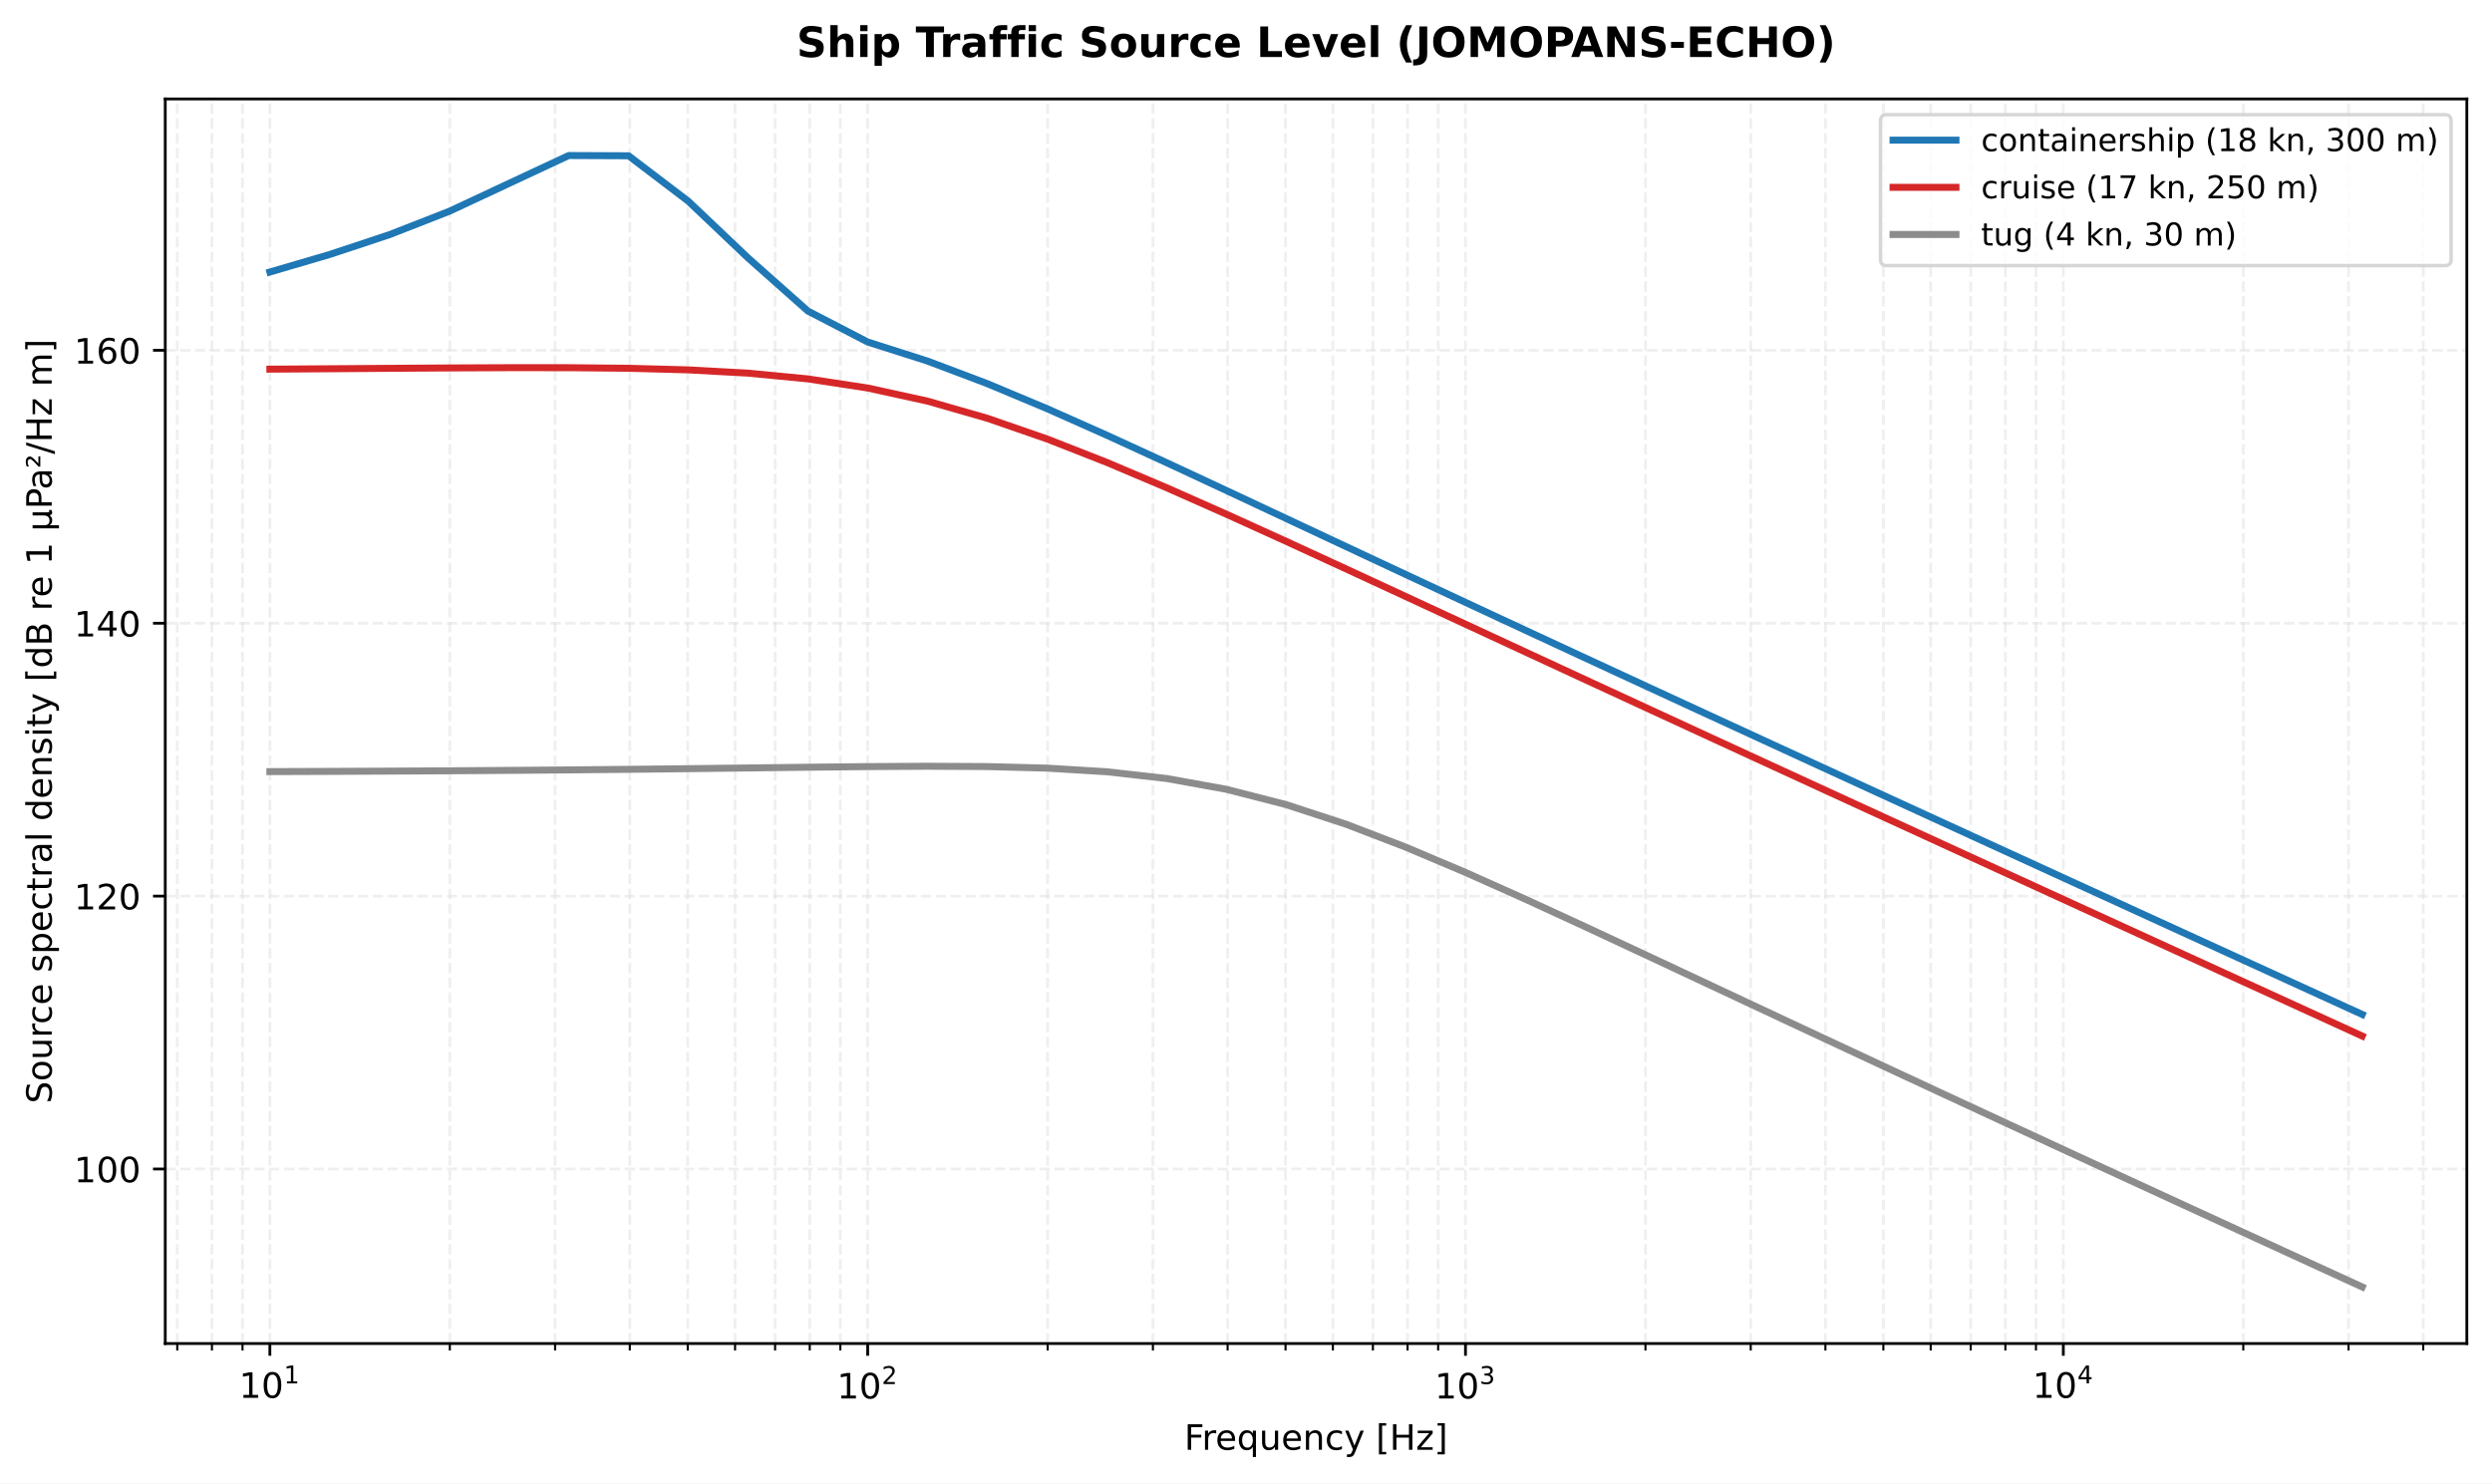
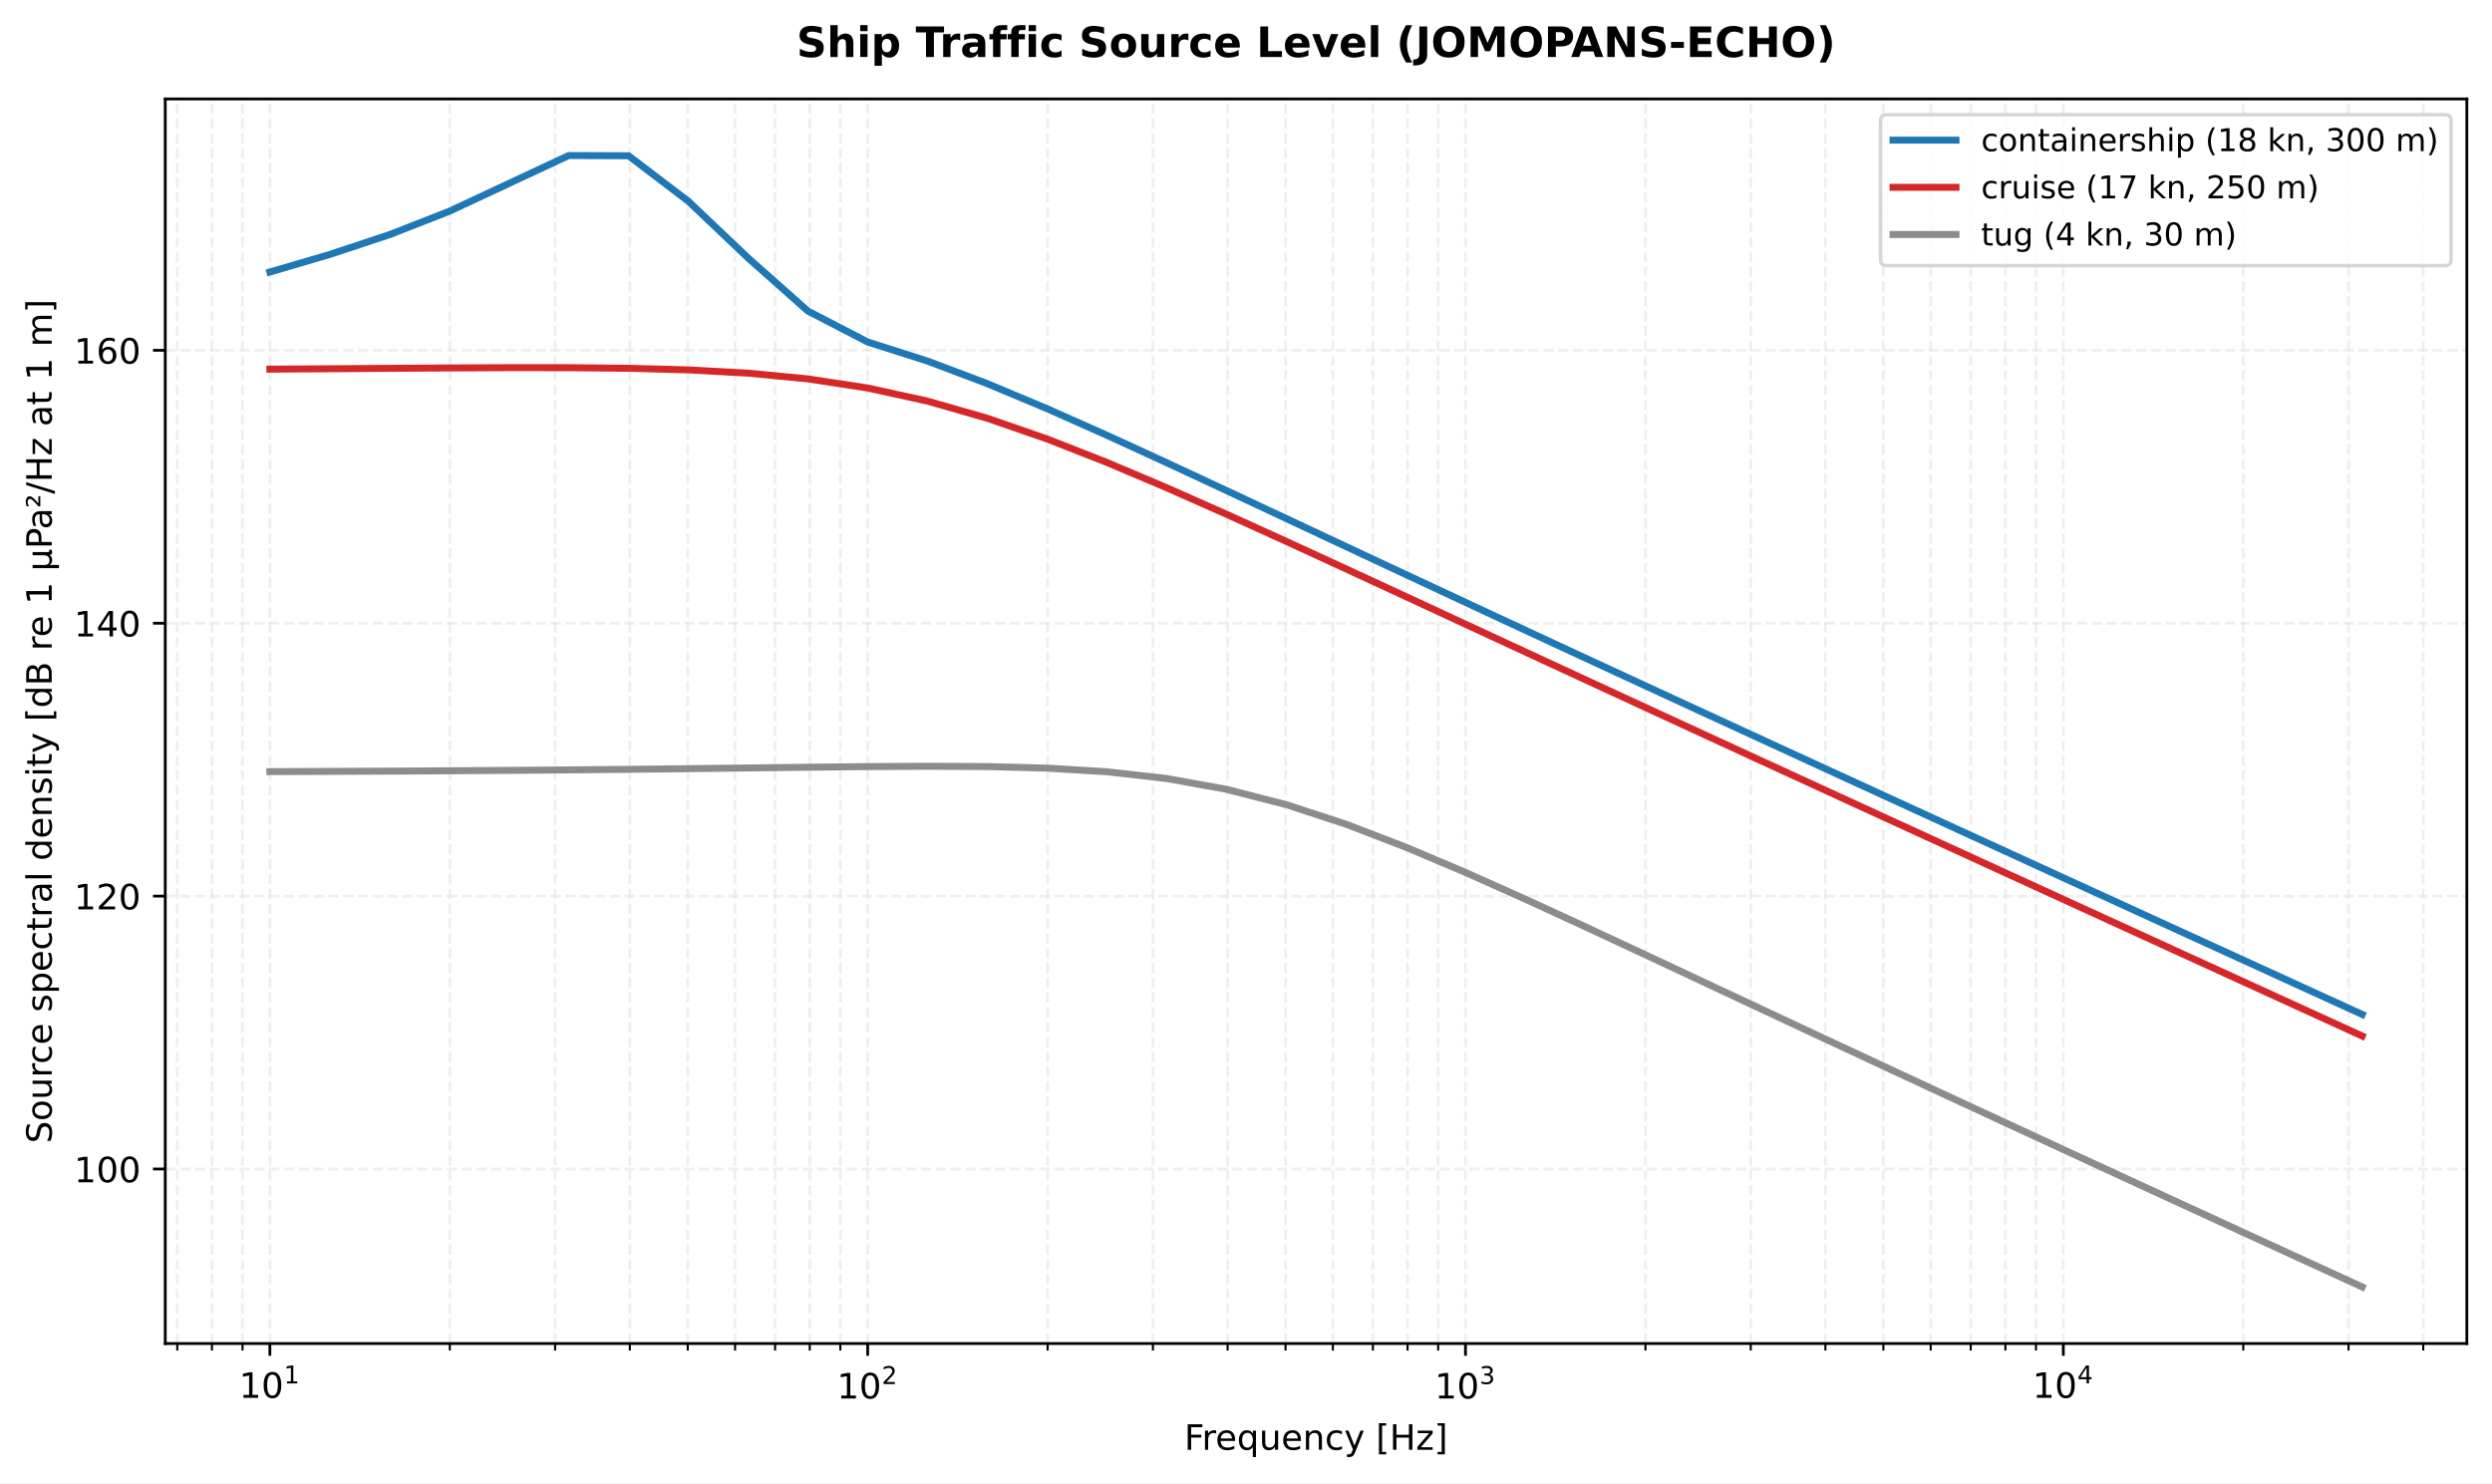
<svg xmlns="http://www.w3.org/2000/svg" xmlns:xlink="http://www.w3.org/1999/xlink" width="713.086pt" height="424.517pt" viewBox="0 0 713.086 424.517" version="1.1">
  <defs>
    <style type="text/css">*{stroke-linejoin: round; stroke-linecap: butt}</style>
  </defs>
  <g id="figure_1">
    <g id="patch_1">
      <path d="M 0 424.517  L 713.086 424.517  L 713.086 0  L 0 0  z " style="fill: #ffffff" />
    </g>
    <g id="axes_1">
      <g id="patch_2">
        <path d="M 47.288 384.513  L 705.886 384.513  L 705.886 28.318  L 47.288 28.318  z " style="fill: #ffffff" />
      </g>
      <g id="matplotlib.axis_1">
        <g id="xtick_1">
          <g id="line2d_1">
            <path d="M 77.225 384.513  L 77.225 28.318  " clip-path="url(#p85bc5ae9e0)" style="fill: none; stroke-dasharray: 2.96,1.28; stroke-dashoffset: 0; stroke: #e0e0e0; stroke-opacity: 0.5; stroke-width: 0.8" />
          </g>
          <g id="line2d_2">
            <defs>
              <path id="m3d27035b55" d="M 0 0  L 0 3.5  " style="stroke: #000000; stroke-width: 0.8" />
            </defs>
            <g>
              <use xlink:href="#m3d27035b55" x="77.225" y="384.513" style="stroke: #000000; stroke-width: 0.8" />
            </g>
          </g>
          <g id="text_1">
            <g transform="translate(68.42454 400.8134)">
              <text>
                <tspan x="0" y="-0.762" style="font-size: 10px; font-family: 'DejaVu Sans'">1</tspan>
                <tspan x="6.362" y="-0.762" style="font-size: 10px; font-family: 'DejaVu Sans'">0</tspan>
                <tspan x="12.82" y="-4.892" style="font-size: 7px; font-family: 'DejaVu Sans'">1</tspan>
              </text>
            </g>
          </g>
        </g>
        <g id="xtick_2">
          <g id="line2d_3">
            <path d="M 248.289 384.513  L 248.289 28.318  " clip-path="url(#p85bc5ae9e0)" style="fill: none; stroke-dasharray: 2.96,1.28; stroke-dashoffset: 0; stroke: #e0e0e0; stroke-opacity: 0.5; stroke-width: 0.8" />
          </g>
          <g id="line2d_4">
            <g>
              <use xlink:href="#m3d27035b55" x="248.289" y="384.513" style="stroke: #000000; stroke-width: 0.8" />
            </g>
          </g>
          <g id="text_2">
            <g transform="translate(239.4889 400.9134)">
              <text>
                <tspan x="0" y="-0.675" style="font-size: 10px; font-family: 'DejaVu Sans'">1</tspan>
                <tspan x="6.362" y="-0.675" style="font-size: 10px; font-family: 'DejaVu Sans'">0</tspan>
                <tspan x="12.82" y="-4.805" style="font-size: 7px; font-family: 'DejaVu Sans'">2</tspan>
              </text>
            </g>
          </g>
        </g>
        <g id="xtick_3">
          <g id="line2d_5">
            <path d="M 419.353 384.513  L 419.353 28.318  " clip-path="url(#p85bc5ae9e0)" style="fill: none; stroke-dasharray: 2.96,1.28; stroke-dashoffset: 0; stroke: #e0e0e0; stroke-opacity: 0.5; stroke-width: 0.8" />
          </g>
          <g id="line2d_6">
            <g>
              <use xlink:href="#m3d27035b55" x="419.353" y="384.513" style="stroke: #000000; stroke-width: 0.8" />
            </g>
          </g>
          <g id="text_3">
            <g transform="translate(410.5532 400.9134)">
              <text>
                <tspan x="0" y="-0.675" style="font-size: 10px; font-family: 'DejaVu Sans'">1</tspan>
                <tspan x="6.362" y="-0.675" style="font-size: 10px; font-family: 'DejaVu Sans'">0</tspan>
                <tspan x="12.82" y="-4.805" style="font-size: 7px; font-family: 'DejaVu Sans'">3</tspan>
              </text>
            </g>
          </g>
        </g>
        <g id="xtick_4">
          <g id="line2d_7">
            <path d="M 590.418 384.513  L 590.418 28.318  " clip-path="url(#p85bc5ae9e0)" style="fill: none; stroke-dasharray: 2.96,1.28; stroke-dashoffset: 0; stroke: #e0e0e0; stroke-opacity: 0.5; stroke-width: 0.8" />
          </g>
          <g id="line2d_8">
            <g>
              <use xlink:href="#m3d27035b55" x="590.418" y="384.513" style="stroke: #000000; stroke-width: 0.8" />
            </g>
          </g>
          <g id="text_4">
            <g transform="translate(581.6175 400.8134)">
              <text>
                <tspan x="0" y="-0.762" style="font-size: 10px; font-family: 'DejaVu Sans'">1</tspan>
                <tspan x="6.362" y="-0.762" style="font-size: 10px; font-family: 'DejaVu Sans'">0</tspan>
                <tspan x="12.82" y="-4.892" style="font-size: 7px; font-family: 'DejaVu Sans'">4</tspan>
              </text>
            </g>
          </g>
        </g>
        <g id="xtick_5">
          <g id="line2d_9">
            <path d="M 50.726 384.513  L 50.726 28.318  " clip-path="url(#p85bc5ae9e0)" style="fill: none; stroke-dasharray: 2.96,1.28; stroke-dashoffset: 0; stroke: #e0e0e0; stroke-opacity: 0.5; stroke-width: 0.8" />
          </g>
          <g id="line2d_10">
            <defs>
              <path id="md1b22fa4b4" d="M 0 0  L 0 2  " style="stroke: #000000; stroke-width: 0.6" />
            </defs>
            <g>
              <use xlink:href="#md1b22fa4b4" x="50.726" y="384.513" style="stroke: #000000; stroke-width: 0.6" />
            </g>
          </g>
        </g>
        <g id="xtick_6">
          <g id="line2d_11">
            <path d="M 60.647 384.513  L 60.647 28.318  " clip-path="url(#p85bc5ae9e0)" style="fill: none; stroke-dasharray: 2.96,1.28; stroke-dashoffset: 0; stroke: #e0e0e0; stroke-opacity: 0.5; stroke-width: 0.8" />
          </g>
          <g id="line2d_12">
            <g>
              <use xlink:href="#md1b22fa4b4" x="60.647" y="384.513" style="stroke: #000000; stroke-width: 0.6" />
            </g>
          </g>
        </g>
        <g id="xtick_7">
          <g id="line2d_13">
            <path d="M 69.397 384.513  L 69.397 28.318  " clip-path="url(#p85bc5ae9e0)" style="fill: none; stroke-dasharray: 2.96,1.28; stroke-dashoffset: 0; stroke: #e0e0e0; stroke-opacity: 0.5; stroke-width: 0.8" />
          </g>
          <g id="line2d_14">
            <g>
              <use xlink:href="#md1b22fa4b4" x="69.397" y="384.513" style="stroke: #000000; stroke-width: 0.6" />
            </g>
          </g>
        </g>
        <g id="xtick_8">
          <g id="line2d_15">
            <path d="M 128.72 384.513  L 128.72 28.318  " clip-path="url(#p85bc5ae9e0)" style="fill: none; stroke-dasharray: 2.96,1.28; stroke-dashoffset: 0; stroke: #e0e0e0; stroke-opacity: 0.5; stroke-width: 0.8" />
          </g>
          <g id="line2d_16">
            <g>
              <use xlink:href="#md1b22fa4b4" x="128.72" y="384.513" style="stroke: #000000; stroke-width: 0.6" />
            </g>
          </g>
        </g>
        <g id="xtick_9">
          <g id="line2d_17">
            <path d="M 158.843 384.513  L 158.843 28.318  " clip-path="url(#p85bc5ae9e0)" style="fill: none; stroke-dasharray: 2.96,1.28; stroke-dashoffset: 0; stroke: #e0e0e0; stroke-opacity: 0.5; stroke-width: 0.8" />
          </g>
          <g id="line2d_18">
            <g>
              <use xlink:href="#md1b22fa4b4" x="158.843" y="384.513" style="stroke: #000000; stroke-width: 0.6" />
            </g>
          </g>
        </g>
        <g id="xtick_10">
          <g id="line2d_19">
            <path d="M 180.216 384.513  L 180.216 28.318  " clip-path="url(#p85bc5ae9e0)" style="fill: none; stroke-dasharray: 2.96,1.28; stroke-dashoffset: 0; stroke: #e0e0e0; stroke-opacity: 0.5; stroke-width: 0.8" />
          </g>
          <g id="line2d_20">
            <g>
              <use xlink:href="#md1b22fa4b4" x="180.216" y="384.513" style="stroke: #000000; stroke-width: 0.6" />
            </g>
          </g>
        </g>
        <g id="xtick_11">
          <g id="line2d_21">
            <path d="M 196.793 384.513  L 196.793 28.318  " clip-path="url(#p85bc5ae9e0)" style="fill: none; stroke-dasharray: 2.96,1.28; stroke-dashoffset: 0; stroke: #e0e0e0; stroke-opacity: 0.5; stroke-width: 0.8" />
          </g>
          <g id="line2d_22">
            <g>
              <use xlink:href="#md1b22fa4b4" x="196.793" y="384.513" style="stroke: #000000; stroke-width: 0.6" />
            </g>
          </g>
        </g>
        <g id="xtick_12">
          <g id="line2d_23">
            <path d="M 210.338 384.513  L 210.338 28.318  " clip-path="url(#p85bc5ae9e0)" style="fill: none; stroke-dasharray: 2.96,1.28; stroke-dashoffset: 0; stroke: #e0e0e0; stroke-opacity: 0.5; stroke-width: 0.8" />
          </g>
          <g id="line2d_24">
            <g>
              <use xlink:href="#md1b22fa4b4" x="210.338" y="384.513" style="stroke: #000000; stroke-width: 0.6" />
            </g>
          </g>
        </g>
        <g id="xtick_13">
          <g id="line2d_25">
            <path d="M 221.791 384.513  L 221.791 28.318  " clip-path="url(#p85bc5ae9e0)" style="fill: none; stroke-dasharray: 2.96,1.28; stroke-dashoffset: 0; stroke: #e0e0e0; stroke-opacity: 0.5; stroke-width: 0.8" />
          </g>
          <g id="line2d_26">
            <g>
              <use xlink:href="#md1b22fa4b4" x="221.791" y="384.513" style="stroke: #000000; stroke-width: 0.6" />
            </g>
          </g>
        </g>
        <g id="xtick_14">
          <g id="line2d_27">
            <path d="M 231.711 384.513  L 231.711 28.318  " clip-path="url(#p85bc5ae9e0)" style="fill: none; stroke-dasharray: 2.96,1.28; stroke-dashoffset: 0; stroke: #e0e0e0; stroke-opacity: 0.5; stroke-width: 0.8" />
          </g>
          <g id="line2d_28">
            <g>
              <use xlink:href="#md1b22fa4b4" x="231.711" y="384.513" style="stroke: #000000; stroke-width: 0.6" />
            </g>
          </g>
        </g>
        <g id="xtick_15">
          <g id="line2d_29">
            <path d="M 240.461 384.513  L 240.461 28.318  " clip-path="url(#p85bc5ae9e0)" style="fill: none; stroke-dasharray: 2.96,1.28; stroke-dashoffset: 0; stroke: #e0e0e0; stroke-opacity: 0.5; stroke-width: 0.8" />
          </g>
          <g id="line2d_30">
            <g>
              <use xlink:href="#md1b22fa4b4" x="240.461" y="384.513" style="stroke: #000000; stroke-width: 0.6" />
            </g>
          </g>
        </g>
        <g id="xtick_16">
          <g id="line2d_31">
            <path d="M 299.784 384.513  L 299.784 28.318  " clip-path="url(#p85bc5ae9e0)" style="fill: none; stroke-dasharray: 2.96,1.28; stroke-dashoffset: 0; stroke: #e0e0e0; stroke-opacity: 0.5; stroke-width: 0.8" />
          </g>
          <g id="line2d_32">
            <g>
              <use xlink:href="#md1b22fa4b4" x="299.784" y="384.513" style="stroke: #000000; stroke-width: 0.6" />
            </g>
          </g>
        </g>
        <g id="xtick_17">
          <g id="line2d_33">
            <path d="M 329.907 384.513  L 329.907 28.318  " clip-path="url(#p85bc5ae9e0)" style="fill: none; stroke-dasharray: 2.96,1.28; stroke-dashoffset: 0; stroke: #e0e0e0; stroke-opacity: 0.5; stroke-width: 0.8" />
          </g>
          <g id="line2d_34">
            <g>
              <use xlink:href="#md1b22fa4b4" x="329.907" y="384.513" style="stroke: #000000; stroke-width: 0.6" />
            </g>
          </g>
        </g>
        <g id="xtick_18">
          <g id="line2d_35">
            <path d="M 351.28 384.513  L 351.28 28.318  " clip-path="url(#p85bc5ae9e0)" style="fill: none; stroke-dasharray: 2.96,1.28; stroke-dashoffset: 0; stroke: #e0e0e0; stroke-opacity: 0.5; stroke-width: 0.8" />
          </g>
          <g id="line2d_36">
            <g>
              <use xlink:href="#md1b22fa4b4" x="351.28" y="384.513" style="stroke: #000000; stroke-width: 0.6" />
            </g>
          </g>
        </g>
        <g id="xtick_19">
          <g id="line2d_37">
            <path d="M 367.858 384.513  L 367.858 28.318  " clip-path="url(#p85bc5ae9e0)" style="fill: none; stroke-dasharray: 2.96,1.28; stroke-dashoffset: 0; stroke: #e0e0e0; stroke-opacity: 0.5; stroke-width: 0.8" />
          </g>
          <g id="line2d_38">
            <g>
              <use xlink:href="#md1b22fa4b4" x="367.858" y="384.513" style="stroke: #000000; stroke-width: 0.6" />
            </g>
          </g>
        </g>
        <g id="xtick_20">
          <g id="line2d_39">
            <path d="M 381.403 384.513  L 381.403 28.318  " clip-path="url(#p85bc5ae9e0)" style="fill: none; stroke-dasharray: 2.96,1.28; stroke-dashoffset: 0; stroke: #e0e0e0; stroke-opacity: 0.5; stroke-width: 0.8" />
          </g>
          <g id="line2d_40">
            <g>
              <use xlink:href="#md1b22fa4b4" x="381.403" y="384.513" style="stroke: #000000; stroke-width: 0.6" />
            </g>
          </g>
        </g>
        <g id="xtick_21">
          <g id="line2d_41">
            <path d="M 392.855 384.513  L 392.855 28.318  " clip-path="url(#p85bc5ae9e0)" style="fill: none; stroke-dasharray: 2.96,1.28; stroke-dashoffset: 0; stroke: #e0e0e0; stroke-opacity: 0.5; stroke-width: 0.8" />
          </g>
          <g id="line2d_42">
            <g>
              <use xlink:href="#md1b22fa4b4" x="392.855" y="384.513" style="stroke: #000000; stroke-width: 0.6" />
            </g>
          </g>
        </g>
        <g id="xtick_22">
          <g id="line2d_43">
            <path d="M 402.775 384.513  L 402.775 28.318  " clip-path="url(#p85bc5ae9e0)" style="fill: none; stroke-dasharray: 2.96,1.28; stroke-dashoffset: 0; stroke: #e0e0e0; stroke-opacity: 0.5; stroke-width: 0.8" />
          </g>
          <g id="line2d_44">
            <g>
              <use xlink:href="#md1b22fa4b4" x="402.775" y="384.513" style="stroke: #000000; stroke-width: 0.6" />
            </g>
          </g>
        </g>
        <g id="xtick_23">
          <g id="line2d_45">
            <path d="M 411.526 384.513  L 411.526 28.318  " clip-path="url(#p85bc5ae9e0)" style="fill: none; stroke-dasharray: 2.96,1.28; stroke-dashoffset: 0; stroke: #e0e0e0; stroke-opacity: 0.5; stroke-width: 0.8" />
          </g>
          <g id="line2d_46">
            <g>
              <use xlink:href="#md1b22fa4b4" x="411.526" y="384.513" style="stroke: #000000; stroke-width: 0.6" />
            </g>
          </g>
        </g>
        <g id="xtick_24">
          <g id="line2d_47">
            <path d="M 470.849 384.513  L 470.849 28.318  " clip-path="url(#p85bc5ae9e0)" style="fill: none; stroke-dasharray: 2.96,1.28; stroke-dashoffset: 0; stroke: #e0e0e0; stroke-opacity: 0.5; stroke-width: 0.8" />
          </g>
          <g id="line2d_48">
            <g>
              <use xlink:href="#md1b22fa4b4" x="470.849" y="384.513" style="stroke: #000000; stroke-width: 0.6" />
            </g>
          </g>
        </g>
        <g id="xtick_25">
          <g id="line2d_49">
            <path d="M 500.972 384.513  L 500.972 28.318  " clip-path="url(#p85bc5ae9e0)" style="fill: none; stroke-dasharray: 2.96,1.28; stroke-dashoffset: 0; stroke: #e0e0e0; stroke-opacity: 0.5; stroke-width: 0.8" />
          </g>
          <g id="line2d_50">
            <g>
              <use xlink:href="#md1b22fa4b4" x="500.972" y="384.513" style="stroke: #000000; stroke-width: 0.6" />
            </g>
          </g>
        </g>
        <g id="xtick_26">
          <g id="line2d_51">
            <path d="M 522.344 384.513  L 522.344 28.318  " clip-path="url(#p85bc5ae9e0)" style="fill: none; stroke-dasharray: 2.96,1.28; stroke-dashoffset: 0; stroke: #e0e0e0; stroke-opacity: 0.5; stroke-width: 0.8" />
          </g>
          <g id="line2d_52">
            <g>
              <use xlink:href="#md1b22fa4b4" x="522.344" y="384.513" style="stroke: #000000; stroke-width: 0.6" />
            </g>
          </g>
        </g>
        <g id="xtick_27">
          <g id="line2d_53">
            <path d="M 538.922 384.513  L 538.922 28.318  " clip-path="url(#p85bc5ae9e0)" style="fill: none; stroke-dasharray: 2.96,1.28; stroke-dashoffset: 0; stroke: #e0e0e0; stroke-opacity: 0.5; stroke-width: 0.8" />
          </g>
          <g id="line2d_54">
            <g>
              <use xlink:href="#md1b22fa4b4" x="538.922" y="384.513" style="stroke: #000000; stroke-width: 0.6" />
            </g>
          </g>
        </g>
        <g id="xtick_28">
          <g id="line2d_55">
            <path d="M 552.467 384.513  L 552.467 28.318  " clip-path="url(#p85bc5ae9e0)" style="fill: none; stroke-dasharray: 2.96,1.28; stroke-dashoffset: 0; stroke: #e0e0e0; stroke-opacity: 0.5; stroke-width: 0.8" />
          </g>
          <g id="line2d_56">
            <g>
              <use xlink:href="#md1b22fa4b4" x="552.467" y="384.513" style="stroke: #000000; stroke-width: 0.6" />
            </g>
          </g>
        </g>
        <g id="xtick_29">
          <g id="line2d_57">
            <path d="M 563.919 384.513  L 563.919 28.318  " clip-path="url(#p85bc5ae9e0)" style="fill: none; stroke-dasharray: 2.96,1.28; stroke-dashoffset: 0; stroke: #e0e0e0; stroke-opacity: 0.5; stroke-width: 0.8" />
          </g>
          <g id="line2d_58">
            <g>
              <use xlink:href="#md1b22fa4b4" x="563.919" y="384.513" style="stroke: #000000; stroke-width: 0.6" />
            </g>
          </g>
        </g>
        <g id="xtick_30">
          <g id="line2d_59">
            <path d="M 573.84 384.513  L 573.84 28.318  " clip-path="url(#p85bc5ae9e0)" style="fill: none; stroke-dasharray: 2.96,1.28; stroke-dashoffset: 0; stroke: #e0e0e0; stroke-opacity: 0.5; stroke-width: 0.8" />
          </g>
          <g id="line2d_60">
            <g>
              <use xlink:href="#md1b22fa4b4" x="573.84" y="384.513" style="stroke: #000000; stroke-width: 0.6" />
            </g>
          </g>
        </g>
        <g id="xtick_31">
          <g id="line2d_61">
            <path d="M 582.59 384.513  L 582.59 28.318  " clip-path="url(#p85bc5ae9e0)" style="fill: none; stroke-dasharray: 2.96,1.28; stroke-dashoffset: 0; stroke: #e0e0e0; stroke-opacity: 0.5; stroke-width: 0.8" />
          </g>
          <g id="line2d_62">
            <g>
              <use xlink:href="#md1b22fa4b4" x="582.59" y="384.513" style="stroke: #000000; stroke-width: 0.6" />
            </g>
          </g>
        </g>
        <g id="xtick_32">
          <g id="line2d_63">
            <path d="M 641.913 384.513  L 641.913 28.318  " clip-path="url(#p85bc5ae9e0)" style="fill: none; stroke-dasharray: 2.96,1.28; stroke-dashoffset: 0; stroke: #e0e0e0; stroke-opacity: 0.5; stroke-width: 0.8" />
          </g>
          <g id="line2d_64">
            <g>
              <use xlink:href="#md1b22fa4b4" x="641.913" y="384.513" style="stroke: #000000; stroke-width: 0.6" />
            </g>
          </g>
        </g>
        <g id="xtick_33">
          <g id="line2d_65">
            <path d="M 672.036 384.513  L 672.036 28.318  " clip-path="url(#p85bc5ae9e0)" style="fill: none; stroke-dasharray: 2.96,1.28; stroke-dashoffset: 0; stroke: #e0e0e0; stroke-opacity: 0.5; stroke-width: 0.8" />
          </g>
          <g id="line2d_66">
            <g>
              <use xlink:href="#md1b22fa4b4" x="672.036" y="384.513" style="stroke: #000000; stroke-width: 0.6" />
            </g>
          </g>
        </g>
        <g id="xtick_34">
          <g id="line2d_67">
            <path d="M 693.409 384.513  L 693.409 28.318  " clip-path="url(#p85bc5ae9e0)" style="fill: none; stroke-dasharray: 2.96,1.28; stroke-dashoffset: 0; stroke: #e0e0e0; stroke-opacity: 0.5; stroke-width: 0.8" />
          </g>
          <g id="line2d_68">
            <g>
              <use xlink:href="#md1b22fa4b4" x="693.409" y="384.513" style="stroke: #000000; stroke-width: 0.6" />
            </g>
          </g>
        </g>
        <g id="text_5">
          <text style="font-size: 10px; font-family: 'DejaVu Sans', 'Bitstream Vera Sans', 'Computer Modern Sans Serif', 'Lucida Grande', 'Verdana', 'Geneva', 'Lucid', 'Arial', 'Helvetica', 'Avant Garde', sans-serif; text-anchor: middle" x="376.587" y="414.914" transform="rotate(-0 376.5871 414.9142)">Frequency [Hz]</text>
        </g>
      </g>
      <g id="matplotlib.axis_2">
        <g id="ytick_1">
          <g id="line2d_69">
            <path d="M 47.288 334.562  L 705.886 334.562  " clip-path="url(#p85bc5ae9e0)" style="fill: none; stroke-dasharray: 2.96,1.28; stroke-dashoffset: 0; stroke: #e0e0e0; stroke-opacity: 0.5; stroke-width: 0.8" />
          </g>
          <g id="line2d_70">
            <defs>
              <path id="mef640d9f3a" d="M 0 0  L -3.5 0  " style="stroke: #000000; stroke-width: 0.8" />
            </defs>
            <g>
              <use xlink:href="#mef640d9f3a" x="47.288" y="334.562" style="stroke: #000000; stroke-width: 0.8" />
            </g>
          </g>
          <g id="text_6">
            <text style="font-size: 10px; font-family: 'DejaVu Sans', 'Bitstream Vera Sans', 'Computer Modern Sans Serif', 'Lucida Grande', 'Verdana', 'Geneva', 'Lucid', 'Arial', 'Helvetica', 'Avant Garde', sans-serif; text-anchor: end" x="40.288" y="338.361" transform="rotate(-0 40.28828 338.3609)">100</text>
          </g>
        </g>
        <g id="ytick_2">
          <g id="line2d_71">
            <path d="M 47.288 256.46  L 705.886 256.46  " clip-path="url(#p85bc5ae9e0)" style="fill: none; stroke-dasharray: 2.96,1.28; stroke-dashoffset: 0; stroke: #e0e0e0; stroke-opacity: 0.5; stroke-width: 0.8" />
          </g>
          <g id="line2d_72">
            <g>
              <use xlink:href="#mef640d9f3a" x="47.288" y="256.46" style="stroke: #000000; stroke-width: 0.8" />
            </g>
          </g>
          <g id="text_7">
            <text style="font-size: 10px; font-family: 'DejaVu Sans', 'Bitstream Vera Sans', 'Computer Modern Sans Serif', 'Lucida Grande', 'Verdana', 'Geneva', 'Lucid', 'Arial', 'Helvetica', 'Avant Garde', sans-serif; text-anchor: end" x="40.288" y="260.259" transform="rotate(-0 40.28828 260.2588)">120</text>
          </g>
        </g>
        <g id="ytick_3">
          <g id="line2d_73">
            <path d="M 47.288 178.358  L 705.886 178.358  " clip-path="url(#p85bc5ae9e0)" style="fill: none; stroke-dasharray: 2.96,1.28; stroke-dashoffset: 0; stroke: #e0e0e0; stroke-opacity: 0.5; stroke-width: 0.8" />
          </g>
          <g id="line2d_74">
            <g>
              <use xlink:href="#mef640d9f3a" x="47.288" y="178.358" style="stroke: #000000; stroke-width: 0.8" />
            </g>
          </g>
          <g id="text_8">
            <text style="font-size: 10px; font-family: 'DejaVu Sans', 'Bitstream Vera Sans', 'Computer Modern Sans Serif', 'Lucida Grande', 'Verdana', 'Geneva', 'Lucid', 'Arial', 'Helvetica', 'Avant Garde', sans-serif; text-anchor: end" x="40.288" y="182.157" transform="rotate(-0 40.28828 182.1567)">140</text>
          </g>
        </g>
        <g id="ytick_4">
          <g id="line2d_75">
            <path d="M 47.288 100.256  L 705.886 100.256  " clip-path="url(#p85bc5ae9e0)" style="fill: none; stroke-dasharray: 2.96,1.28; stroke-dashoffset: 0; stroke: #e0e0e0; stroke-opacity: 0.5; stroke-width: 0.8" />
          </g>
          <g id="line2d_76">
            <g>
              <use xlink:href="#mef640d9f3a" x="47.288" y="100.256" style="stroke: #000000; stroke-width: 0.8" />
            </g>
          </g>
          <g id="text_9">
            <text style="font-size: 10px; font-family: 'DejaVu Sans', 'Bitstream Vera Sans', 'Computer Modern Sans Serif', 'Lucida Grande', 'Verdana', 'Geneva', 'Lucid', 'Arial', 'Helvetica', 'Avant Garde', sans-serif; text-anchor: end" x="40.288" y="104.055" transform="rotate(-0 40.28828 104.0547)">160</text>
          </g>
        </g>
        <g id="text_10">
-           <text style="font-size: 10px; font-family: 'DejaVu Sans', 'Bitstream Vera Sans', 'Computer Modern Sans Serif', 'Lucida Grande', 'Verdana', 'Geneva', 'Lucid', 'Arial', 'Helvetica', 'Avant Garde', sans-serif; text-anchor: middle" x="14.798" y="206.416" transform="rotate(-90 14.79844 206.4158)">Source spectral density [dB re 1 µPa²/Hz m]</text>
+           <text style="font-size: 10px; font-family: 'DejaVu Sans', 'Bitstream Vera Sans', 'Computer Modern Sans Serif', 'Lucida Grande', 'Verdana', 'Geneva', 'Lucid', 'Arial', 'Helvetica', 'Avant Garde', sans-serif; text-anchor: middle" x="14.798" y="206.416" transform="rotate(-90 14.79844 206.4158)">Source spectral density [dB re 1 µPa²/Hz at 1 m]</text>
        </g>
      </g>
      <g id="line2d_77">
        <path d="M 77.225 77.852  L 94.331 72.837  L 111.437 67.164  L 128.544 60.481  L 145.65 52.493  L 162.757 44.509  L 179.863 44.582  L 196.97 57.601  L 214.076 73.84  L 231.182 89.021  L 248.289 97.877  L 265.395 103.332  L 282.502 109.792  L 299.608 116.958  L 316.715 124.563  L 333.821 132.413  L 350.927 140.381  L 368.034 148.395  L 385.14 156.414  L 402.247 164.419  L 419.353 172.402  L 436.46 180.36  L 453.566 188.294  L 470.672 196.207  L 487.779 204.101  L 504.885 211.979  L 521.992 219.845  L 539.098 227.699  L 556.205 235.545  L 573.311 243.384  L 590.418 251.217  L 607.524 259.045  L 624.63 266.87  L 641.737 274.692  L 658.843 282.511  L 675.95 290.329  " clip-path="url(#p85bc5ae9e0)" style="fill: none; stroke: #1f77b4; stroke-width: 2; stroke-linecap: square" />
      </g>
      <g id="line2d_78">
        <path d="M 77.225 105.649  L 94.331 105.535  L 111.437 105.415  L 128.544 105.304  L 145.65 105.227  L 162.757 105.232  L 179.863 105.4  L 196.97 105.857  L 214.076 106.79  L 231.182 108.438  L 248.289 111.047  L 265.395 114.794  L 282.502 119.7  L 299.608 125.627  L 316.715 132.336  L 333.821 139.582  L 350.927 147.161  L 368.034 154.932  L 385.14 162.803  L 402.247 170.718  L 419.353 178.648  L 436.46 186.574  L 453.566 194.491  L 470.672 202.394  L 487.779 210.283  L 504.885 218.159  L 521.992 226.023  L 539.098 233.878  L 556.205 241.724  L 573.311 249.564  L 590.418 257.397  L 607.524 265.227  L 624.63 273.052  L 641.737 280.874  L 658.843 288.694  L 675.95 296.512  " clip-path="url(#p85bc5ae9e0)" style="fill: none; stroke: #d62728; stroke-width: 2; stroke-linecap: square" />
      </g>
      <g id="line2d_79">
        <path d="M 77.225 220.831  L 94.331 220.768  L 111.437 220.69  L 128.544 220.595  L 145.65 220.48  L 162.757 220.342  L 179.863 220.179  L 196.97 219.992  L 214.076 219.787  L 231.182 219.578  L 248.289 219.396  L 265.395 219.299  L 282.502 219.389  L 299.608 219.834  L 316.715 220.873  L 333.821 222.803  L 350.927 225.895  L 368.034 230.28  L 385.14 235.88  L 402.247 242.449  L 419.353 249.685  L 436.46 257.332  L 453.566 265.202  L 470.672 273.179  L 487.779 281.195  L 504.885 289.214  L 521.992 297.216  L 539.098 305.196  L 556.205 313.151  L 573.311 321.082  L 590.418 328.992  L 607.524 336.884  L 624.63 344.761  L 641.737 352.624  L 658.843 360.478  L 675.95 368.323  " clip-path="url(#p85bc5ae9e0)" style="fill: none; stroke: #8c8c8c; stroke-width: 2; stroke-linecap: square" />
      </g>
      <g id="patch_3">
        <path d="M 47.288 384.513  L 47.288 28.318  " style="fill: none; stroke: #000000; stroke-width: 0.8; stroke-linejoin: miter; stroke-linecap: square" />
      </g>
      <g id="patch_4">
        <path d="M 705.886 384.513  L 705.886 28.318  " style="fill: none; stroke: #000000; stroke-width: 0.8; stroke-linejoin: miter; stroke-linecap: square" />
      </g>
      <g id="patch_5">
        <path d="M 47.288 384.513  L 705.886 384.513  " style="fill: none; stroke: #000000; stroke-width: 0.8; stroke-linejoin: miter; stroke-linecap: square" />
      </g>
      <g id="patch_6">
        <path d="M 47.288 28.318  L 705.886 28.318  " style="fill: none; stroke: #000000; stroke-width: 0.8; stroke-linejoin: miter; stroke-linecap: square" />
      </g>
      <g id="text_11">
        <text style="font-weight: 700; font-size: 12px; font-family: 'DejaVu Sans', 'Bitstream Vera Sans', 'Computer Modern Sans Serif', 'Lucida Grande', 'Verdana', 'Geneva', 'Lucid', 'Arial', 'Helvetica', 'Avant Garde', sans-serif; text-anchor: middle" x="376.587" y="16.318" transform="rotate(-0 376.5871 16.31812)">Ship Traffic Source Level (JOMOPANS-ECHO)</text>
      </g>
      <g id="legend_1">
        <g id="patch_7">
          <path d="M 539.898 76.02  L 699.586 76.02  Q 701.386 76.02 701.386 74.22  L 701.386 34.618  Q 701.386 32.818 699.586 32.818  L 539.898 32.818  Q 538.098 32.818 538.098 34.618  L 538.098 74.22  Q 538.098 76.02 539.898 76.02  z " style="fill: #ffffff; opacity: 0.8; stroke: #cccccc; stroke-linejoin: miter" />
        </g>
        <g id="line2d_80">
          <path d="M 541.698 40.107  L 550.698 40.107  L 559.698 40.107  " style="fill: none; stroke: #1f77b4; stroke-width: 2; stroke-linecap: square" />
        </g>
        <g id="text_12">
          <text style="font-size: 9px; font-family: 'DejaVu Sans', 'Bitstream Vera Sans', 'Computer Modern Sans Serif', 'Lucida Grande', 'Verdana', 'Geneva', 'Lucid', 'Arial', 'Helvetica', 'Avant Garde', sans-serif; text-anchor: start" x="566.898" y="43.257" transform="rotate(-0 566.8978 43.25672)">containership (18 kn, 300 m)</text>
        </g>
        <g id="line2d_81">
          <path d="M 541.698 53.607  L 550.698 53.607  L 559.698 53.607  " style="fill: none; stroke: #d62728; stroke-width: 2; stroke-linecap: square" />
        </g>
        <g id="text_13">
          <text style="font-size: 9px; font-family: 'DejaVu Sans', 'Bitstream Vera Sans', 'Computer Modern Sans Serif', 'Lucida Grande', 'Verdana', 'Geneva', 'Lucid', 'Arial', 'Helvetica', 'Avant Garde', sans-serif; text-anchor: start" x="566.898" y="56.757" transform="rotate(-0 566.8978 56.75742)">cruise (17 kn, 250 m)</text>
        </g>
        <g id="line2d_82">
          <path d="M 541.698 67.108  L 550.698 67.108  L 559.698 67.108  " style="fill: none; stroke: #8c8c8c; stroke-width: 2; stroke-linecap: square" />
        </g>
        <g id="text_14">
          <text style="font-size: 9px; font-family: 'DejaVu Sans', 'Bitstream Vera Sans', 'Computer Modern Sans Serif', 'Lucida Grande', 'Verdana', 'Geneva', 'Lucid', 'Arial', 'Helvetica', 'Avant Garde', sans-serif; text-anchor: start" x="566.898" y="70.258" transform="rotate(-0 566.8978 70.25813)">tug (4 kn, 30 m)</text>
        </g>
      </g>
    </g>
  </g>
  <defs>
    <clipPath id="p85bc5ae9e0">
      <rect x="47.288" y="28.318" width="658.598" height="356.195" />
    </clipPath>
  </defs>
</svg>
